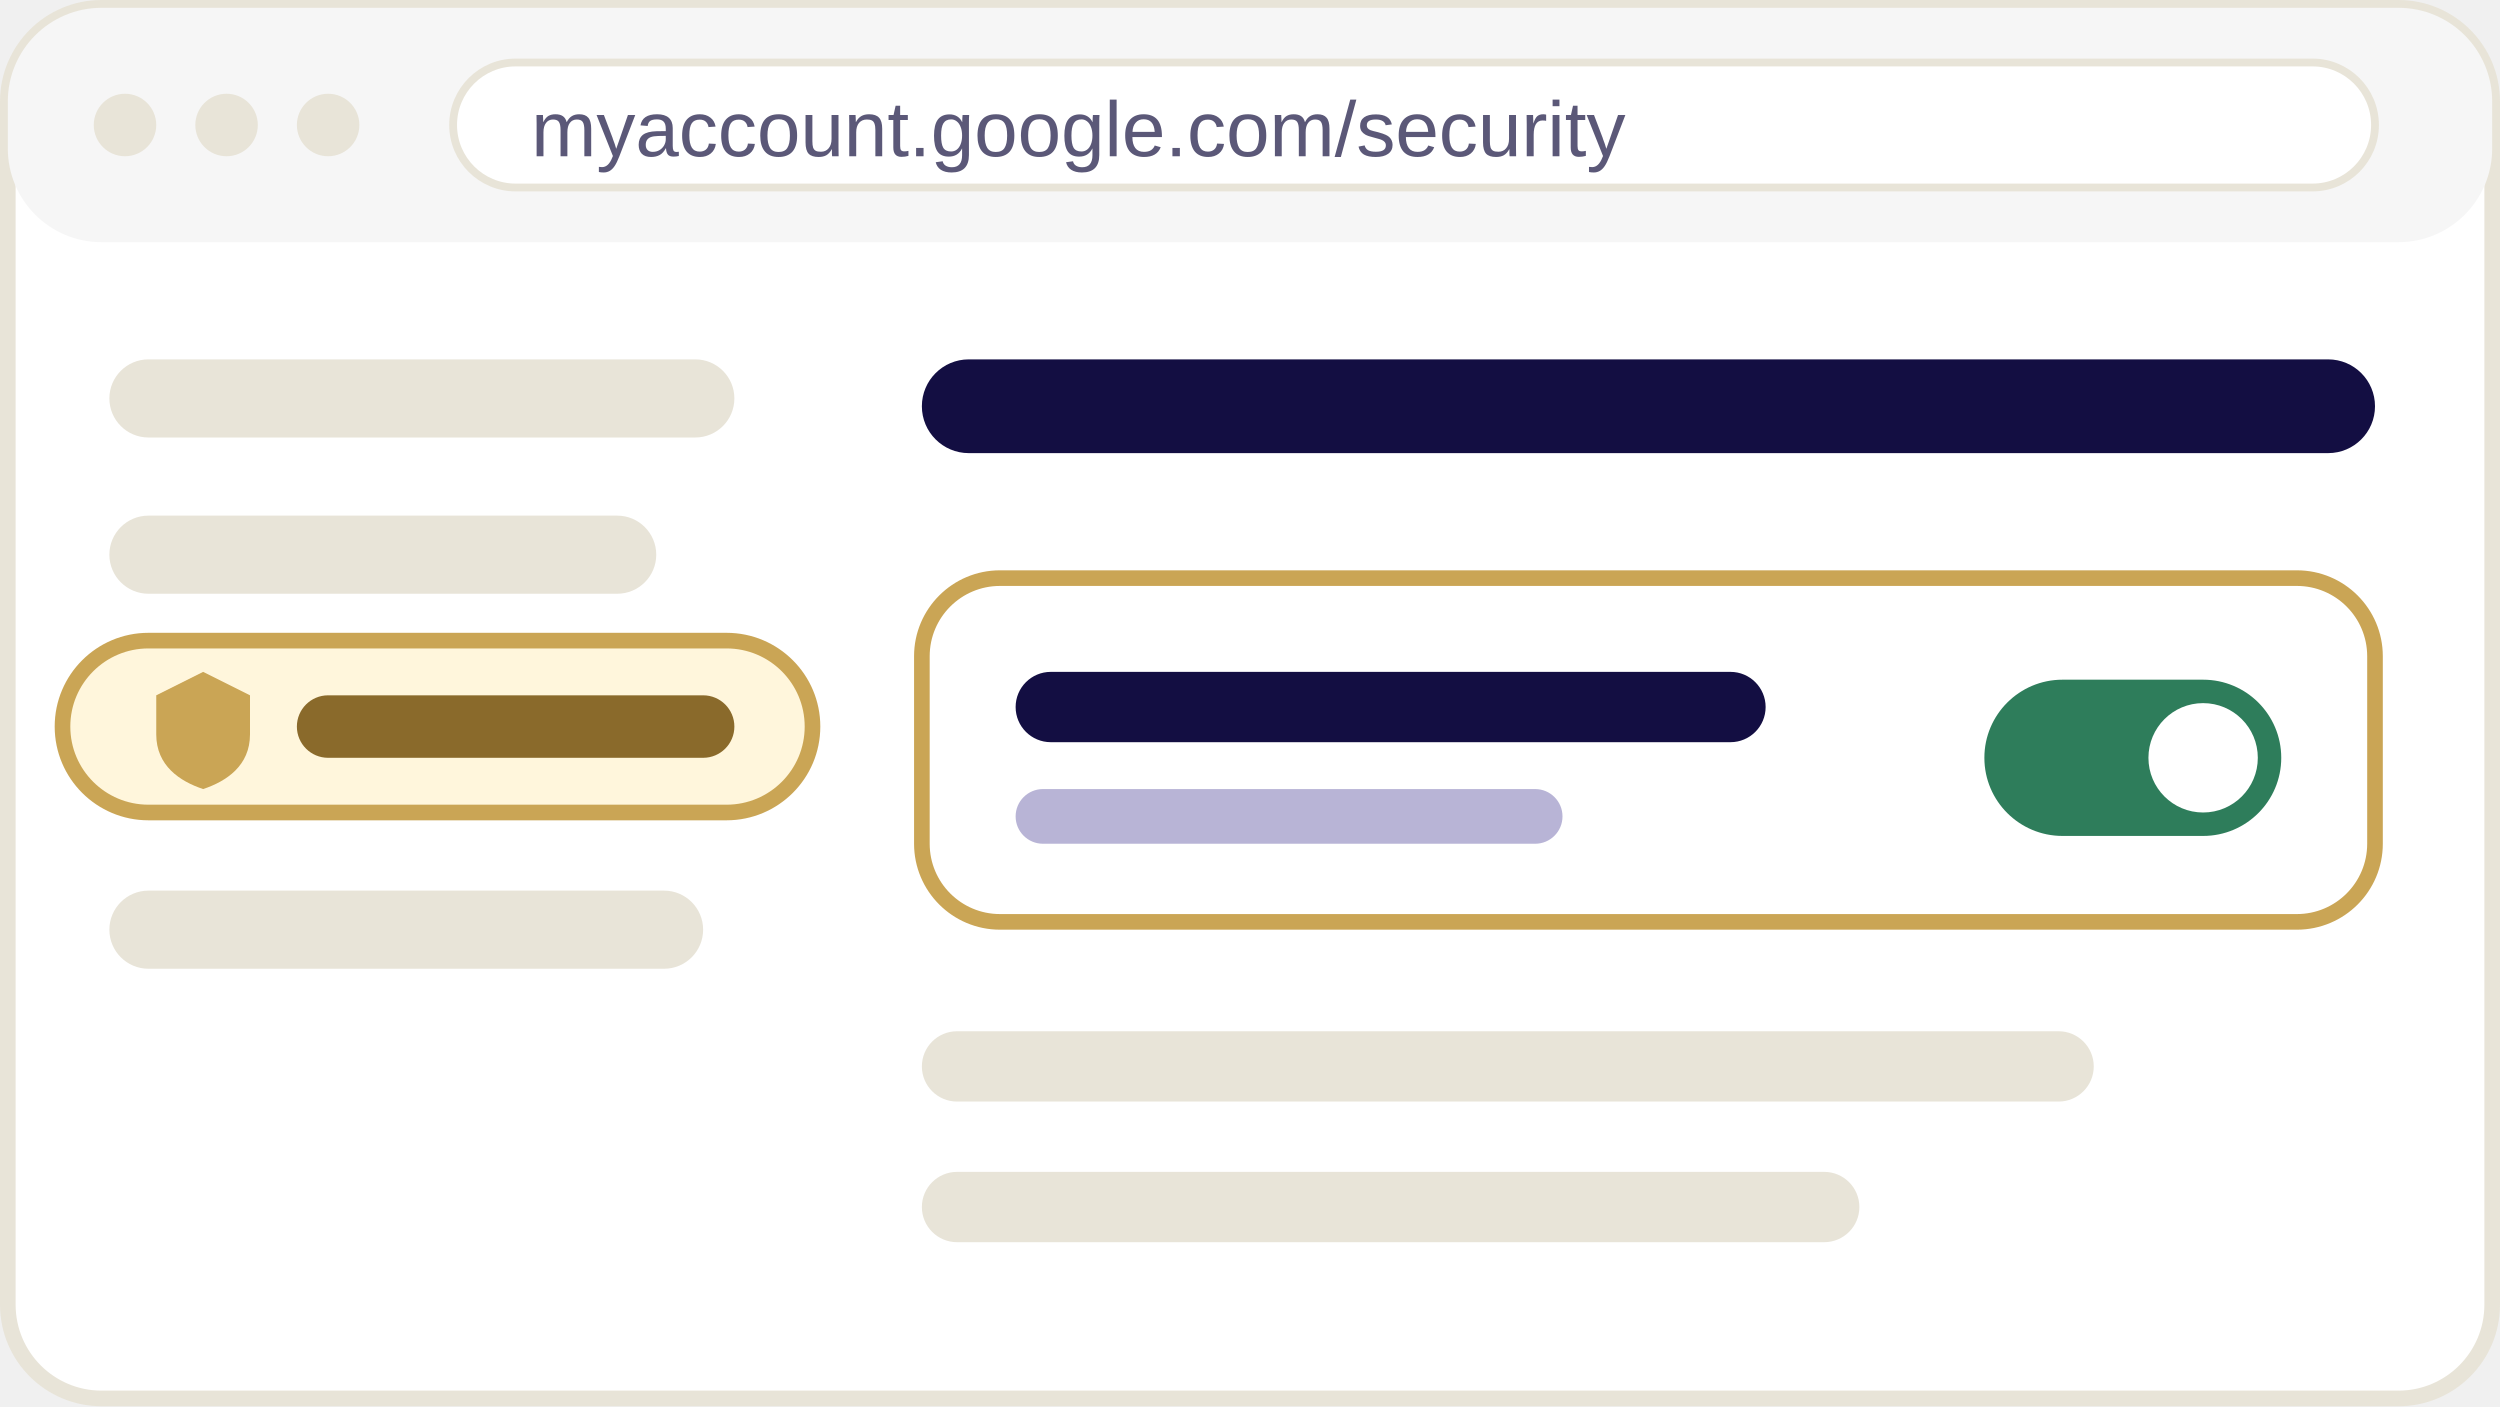
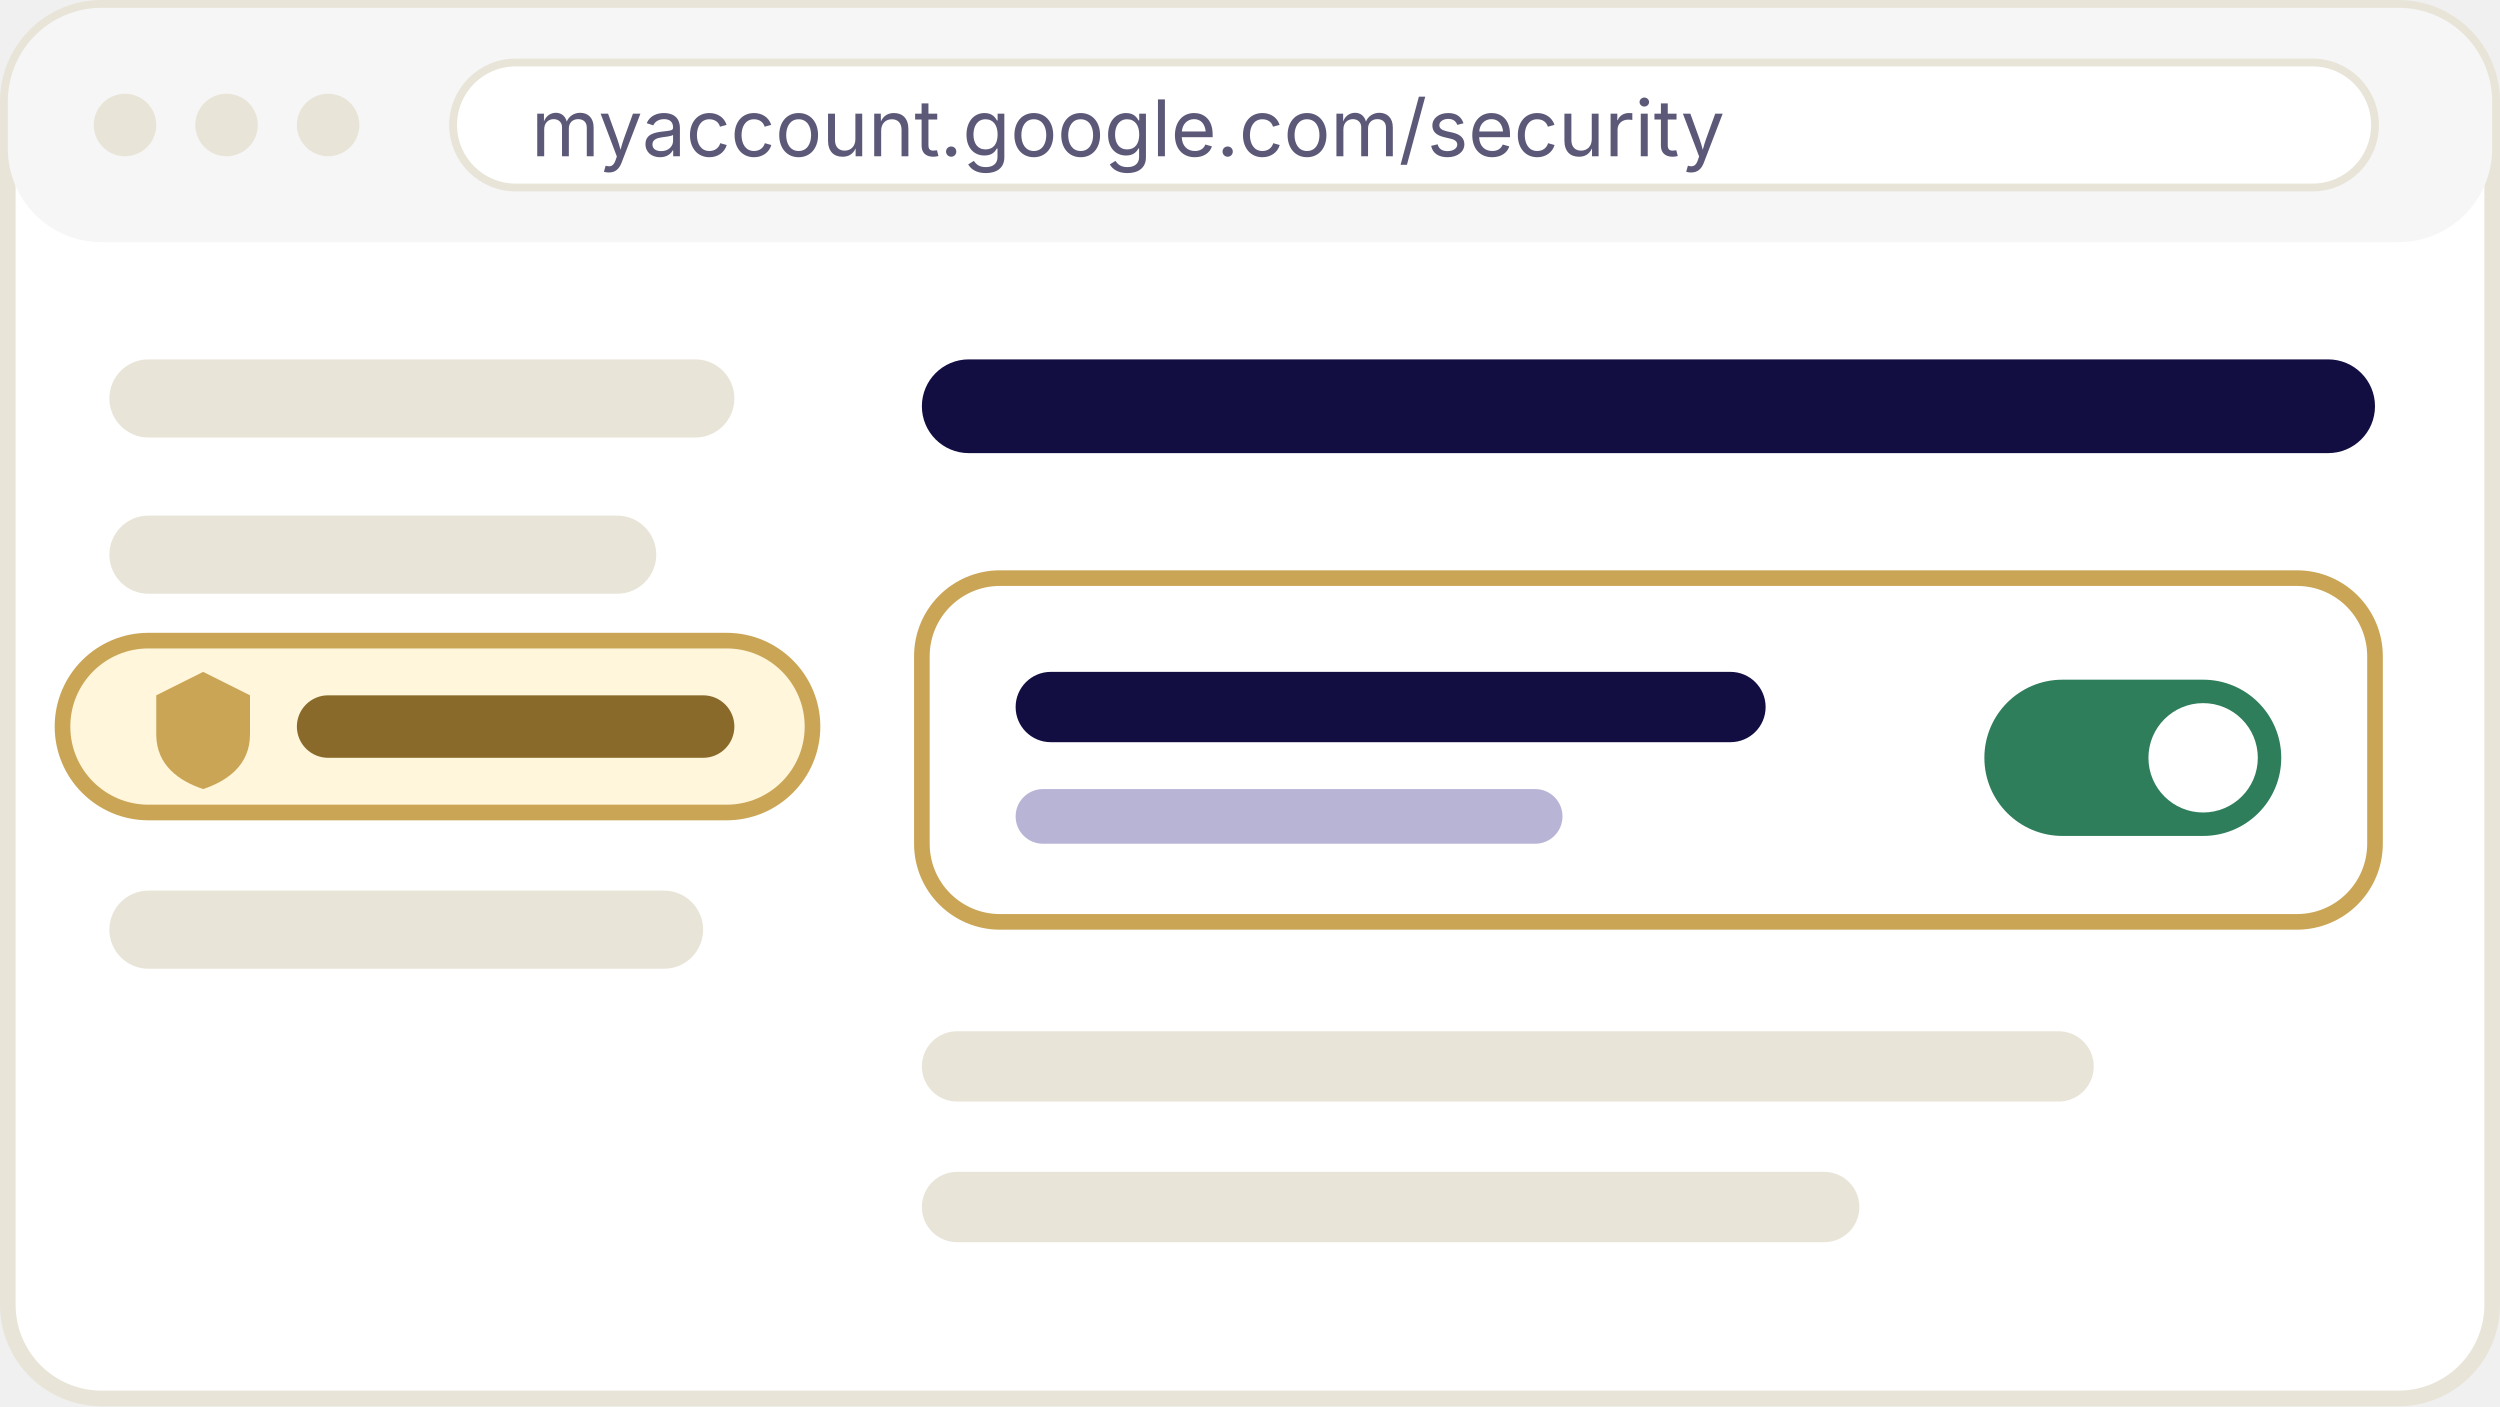
<svg xmlns="http://www.w3.org/2000/svg" viewBox="0 0 320 180" width="320" height="180">
  <rect x="1" y="1" width="318" height="178" rx="12" fill="#FFFFFF" stroke="#E8E4D8" stroke-width="2" />
  <rect x="1" y="1" width="318" height="30" rx="12" fill="#F6F6F6" />
  <circle cx="16" cy="16" r="4" fill="#E8E4D8" />
  <circle cx="29" cy="16" r="4" fill="#E8E4D8" />
  <circle cx="42" cy="16" r="4" fill="#E8E4D8" />
  <rect x="58" y="8" width="246" height="16" rx="8" fill="#FFFFFF" stroke="#E8E4D8" />
-   <text x="68" y="20" font-family="Arial, sans-serif" font-size="10" fill="#5B5878">myaccount.google.com/security</text>
+   <text x="68" y="20" font-family="Inter" font-size="10" fill="#5B5878">myaccount.google.com/security</text>
  <rect x="14" y="46" width="80" height="10" rx="5" fill="#E8E4D8" />
  <rect x="14" y="66" width="70" height="10" rx="5" fill="#E8E4D8" />
  <rect x="8" y="82" width="96" height="22" rx="11" fill="#FFF6DC" stroke="#CAA555" stroke-width="2" />
  <path d="M20 89 l6 -3 l6 3 v5 c0 4 -3 6 -6 7 c-3 -1 -6 -3 -6 -7z" fill="#CAA555" />
  <rect x="38" y="89" width="56" height="8" rx="4" fill="#8A6A2B" />
  <rect x="14" y="114" width="76" height="10" rx="5" fill="#E8E4D8" />
  <rect x="118" y="46" width="186" height="12" rx="6" fill="#130E42" />
  <rect x="118" y="74" width="186" height="44" rx="10" fill="#FFFFFF" stroke="#CAA555" stroke-width="2" />
  <rect x="130" y="86" width="96" height="9" rx="4.5" fill="#130E42" />
  <rect x="130" y="101" width="70" height="7" rx="3.5" fill="#B8B4D6" />
  <rect x="254" y="87" width="38" height="20" rx="10" fill="#2E7D5B" />
  <circle cx="282" cy="97" r="7" fill="#FFFFFF" />
  <rect x="118" y="132" width="150" height="9" rx="4.5" fill="#E8E4D8" />
  <rect x="118" y="150" width="120" height="9" rx="4.5" fill="#E8E4D8" />
</svg>
